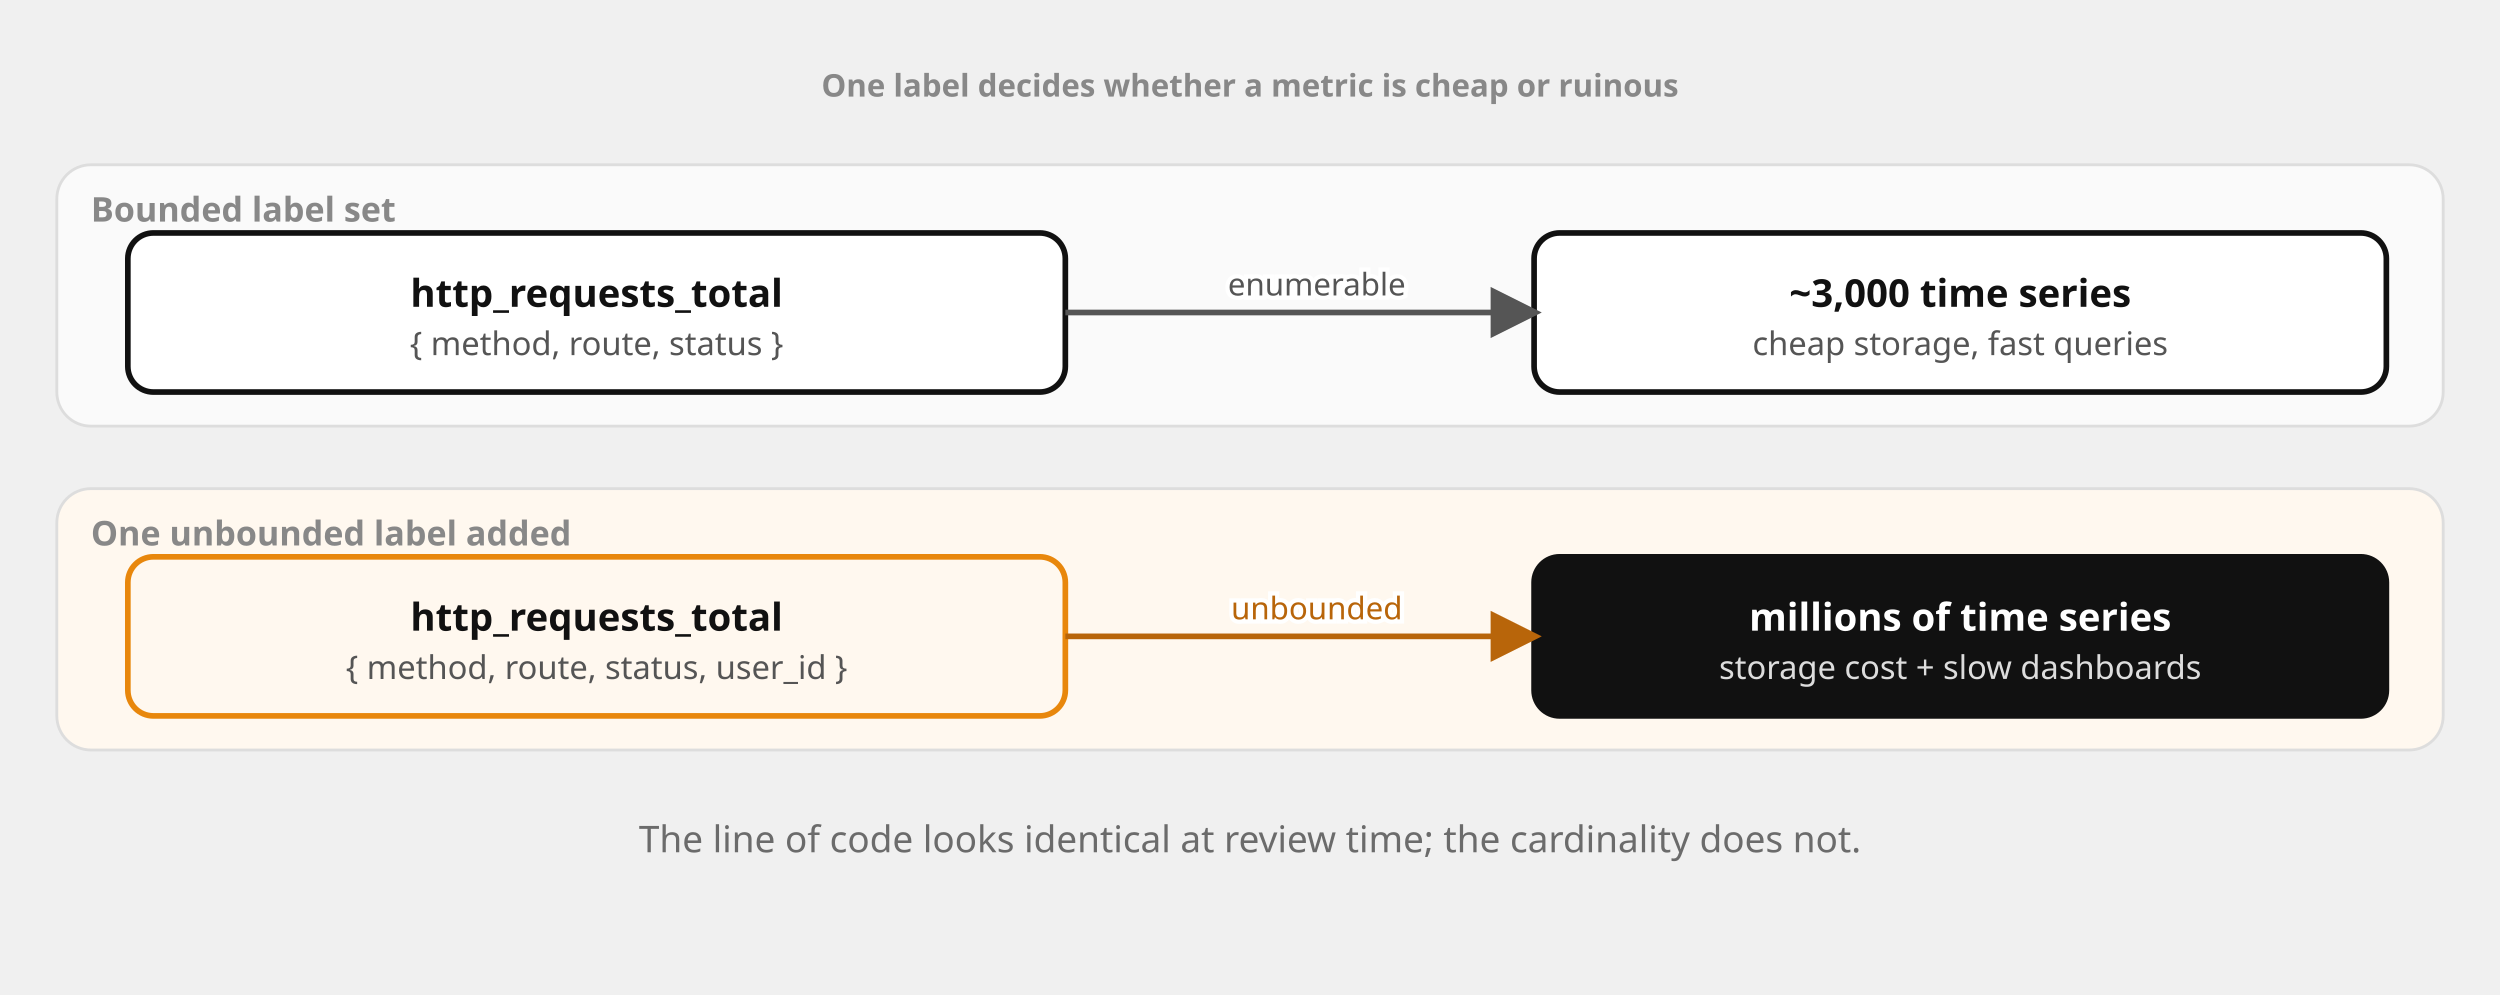
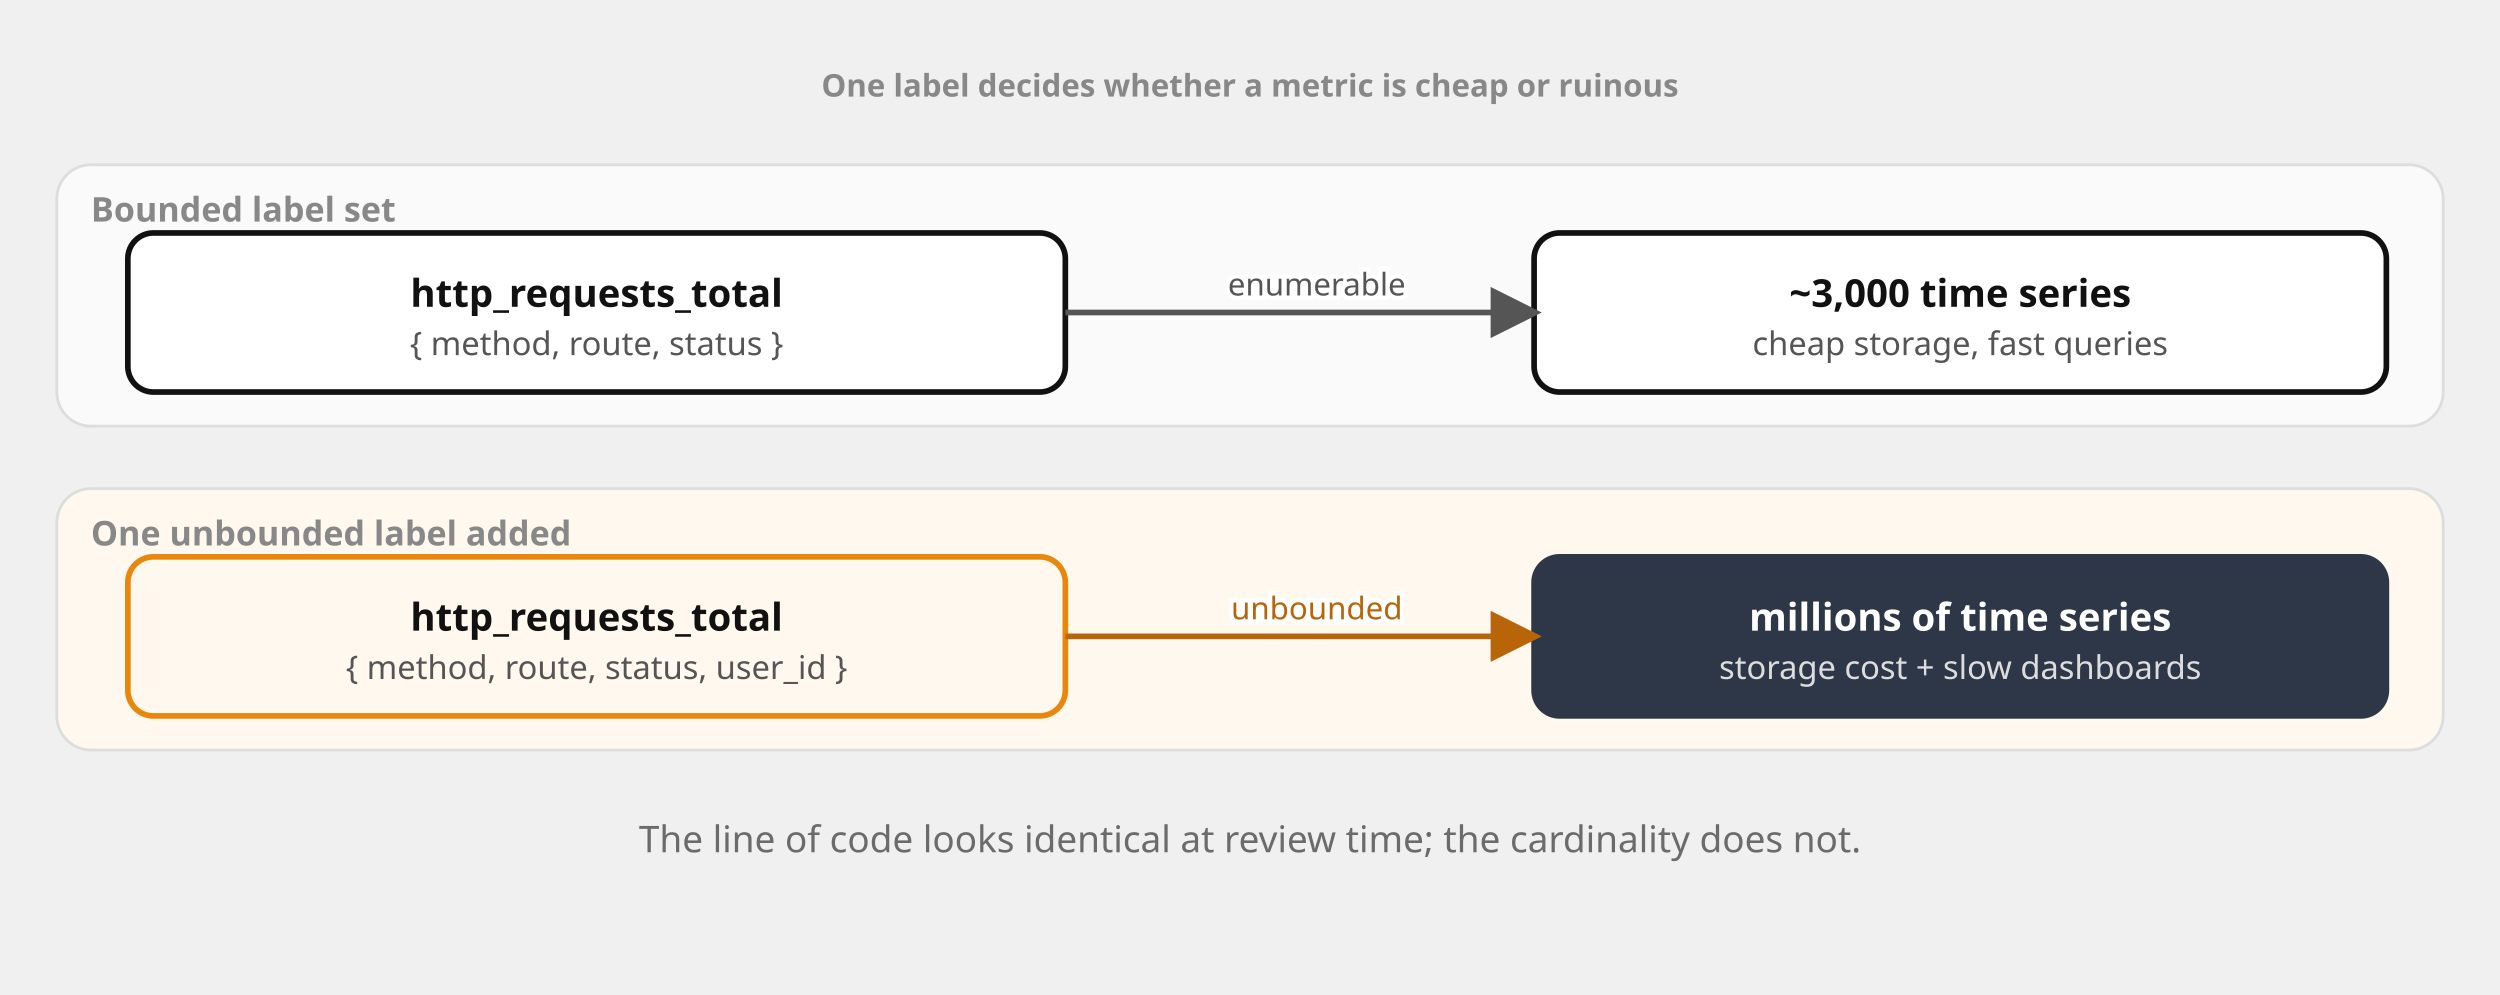
<svg xmlns="http://www.w3.org/2000/svg" viewBox="0 0 880 350" font-family="'Red Hat Text', system-ui, sans-serif" role="img">
  <defs>
    <marker id="a" viewBox="0 0 10 10" refX="8.5" refY="5" markerWidth="9" markerHeight="9" orient="auto-start-reverse">
      <path d="M0,0 L10,5 L0,10 z" fill="#555" />
    </marker>
    <marker id="am" viewBox="0 0 10 10" refX="8.5" refY="5" markerWidth="9" markerHeight="9" orient="auto-start-reverse">
      <path d="M0,0 L10,5 L0,10 z" fill="#b8650a" />
    </marker>
  </defs>
  <rect x="20" y="58" width="840" height="92" rx="12" fill="#fafafa" stroke="#ddd" />
  <text x="32" y="78" font-size="12" font-weight="700" fill="#888">Bounded label set</text>
  <rect x="20" y="172" width="840" height="92" rx="12" fill="#fff8ef" stroke="#ddd" />
  <text x="32" y="192" font-size="12" font-weight="700" fill="#888">One unbounded label added</text>
  <rect x="45" y="82" width="330" height="56" rx="9" fill="#ffffff" stroke="#111111" stroke-width="2" />
  <text x="210.0" y="108.0" font-size="13.5" font-weight="700" fill="#111111" text-anchor="middle">http_requests_total</text>
  <text x="210.0" y="125.0" font-size="11.5" fill="#555555" text-anchor="middle">{ method, route, status }</text>
  <rect x="540" y="82" width="300" height="56" rx="9" fill="#ffffff" stroke="#111111" stroke-width="2" />
  <text x="690.0" y="108.0" font-size="13.5" font-weight="700" fill="#111111" text-anchor="middle">~3,000 time series</text>
  <text x="690.0" y="125.0" font-size="11.5" fill="#555555" text-anchor="middle">cheap storage, fast queries</text>
  <rect x="45" y="196" width="330" height="56" rx="9" fill="#fff8ef" stroke="#e8870c" stroke-width="2" />
  <text x="210.0" y="222.0" font-size="13.5" font-weight="700" fill="#111111" text-anchor="middle">http_requests_total</text>
  <text x="210.0" y="239.0" font-size="11.5" fill="#555555" text-anchor="middle">{ method, route, status, user_id }</text>
-   <rect x="540" y="196" width="300" height="56" rx="9" fill="#111111" stroke="#111111" stroke-width="2" />
+   <rect x="540" y="196" width="300" height="56" rx="9" fill="#2d3748" stroke="#2d3748" stroke-width="2" />
  <text x="690.0" y="222.0" font-size="13.5" font-weight="700" fill="#ffffff" text-anchor="middle">millions of time series</text>
  <text x="690.0" y="239.0" font-size="11.5" fill="#dddddd" text-anchor="middle">storage cost + slow dashboards</text>
  <path d="M375,110 L540,110" fill="none" stroke="#555" stroke-width="2" marker-end="url(#a)" />
  <text x="463.5" y="104.0" font-size="11" fill="#ffffff" stroke="#ffffff" stroke-width="3" paint-order="stroke" text-anchor="middle">enumerable</text>
  <text x="463.5" y="104.0" font-size="11" fill="#555" text-anchor="middle">enumerable</text>
  <path d="M375,224 L540,224" fill="none" stroke="#b8650a" stroke-width="2" marker-end="url(#am)" />
  <text x="463.5" y="218.0" font-size="11" fill="#ffffff" stroke="#ffffff" stroke-width="3" paint-order="stroke" text-anchor="middle">unbounded</text>
  <text x="463.5" y="218.0" font-size="11" fill="#b8650a" text-anchor="middle">unbounded</text>
  <text x="440" y="34" font-size="11" fill="#888" text-anchor="middle" font-weight="700">One label decides whether a metric is cheap or ruinous</text>
  <text x="440" y="300" font-size="13" fill="#6b6b6b" text-anchor="middle">The line of code looks identical at review time; the cardinality does not.</text>
</svg>
